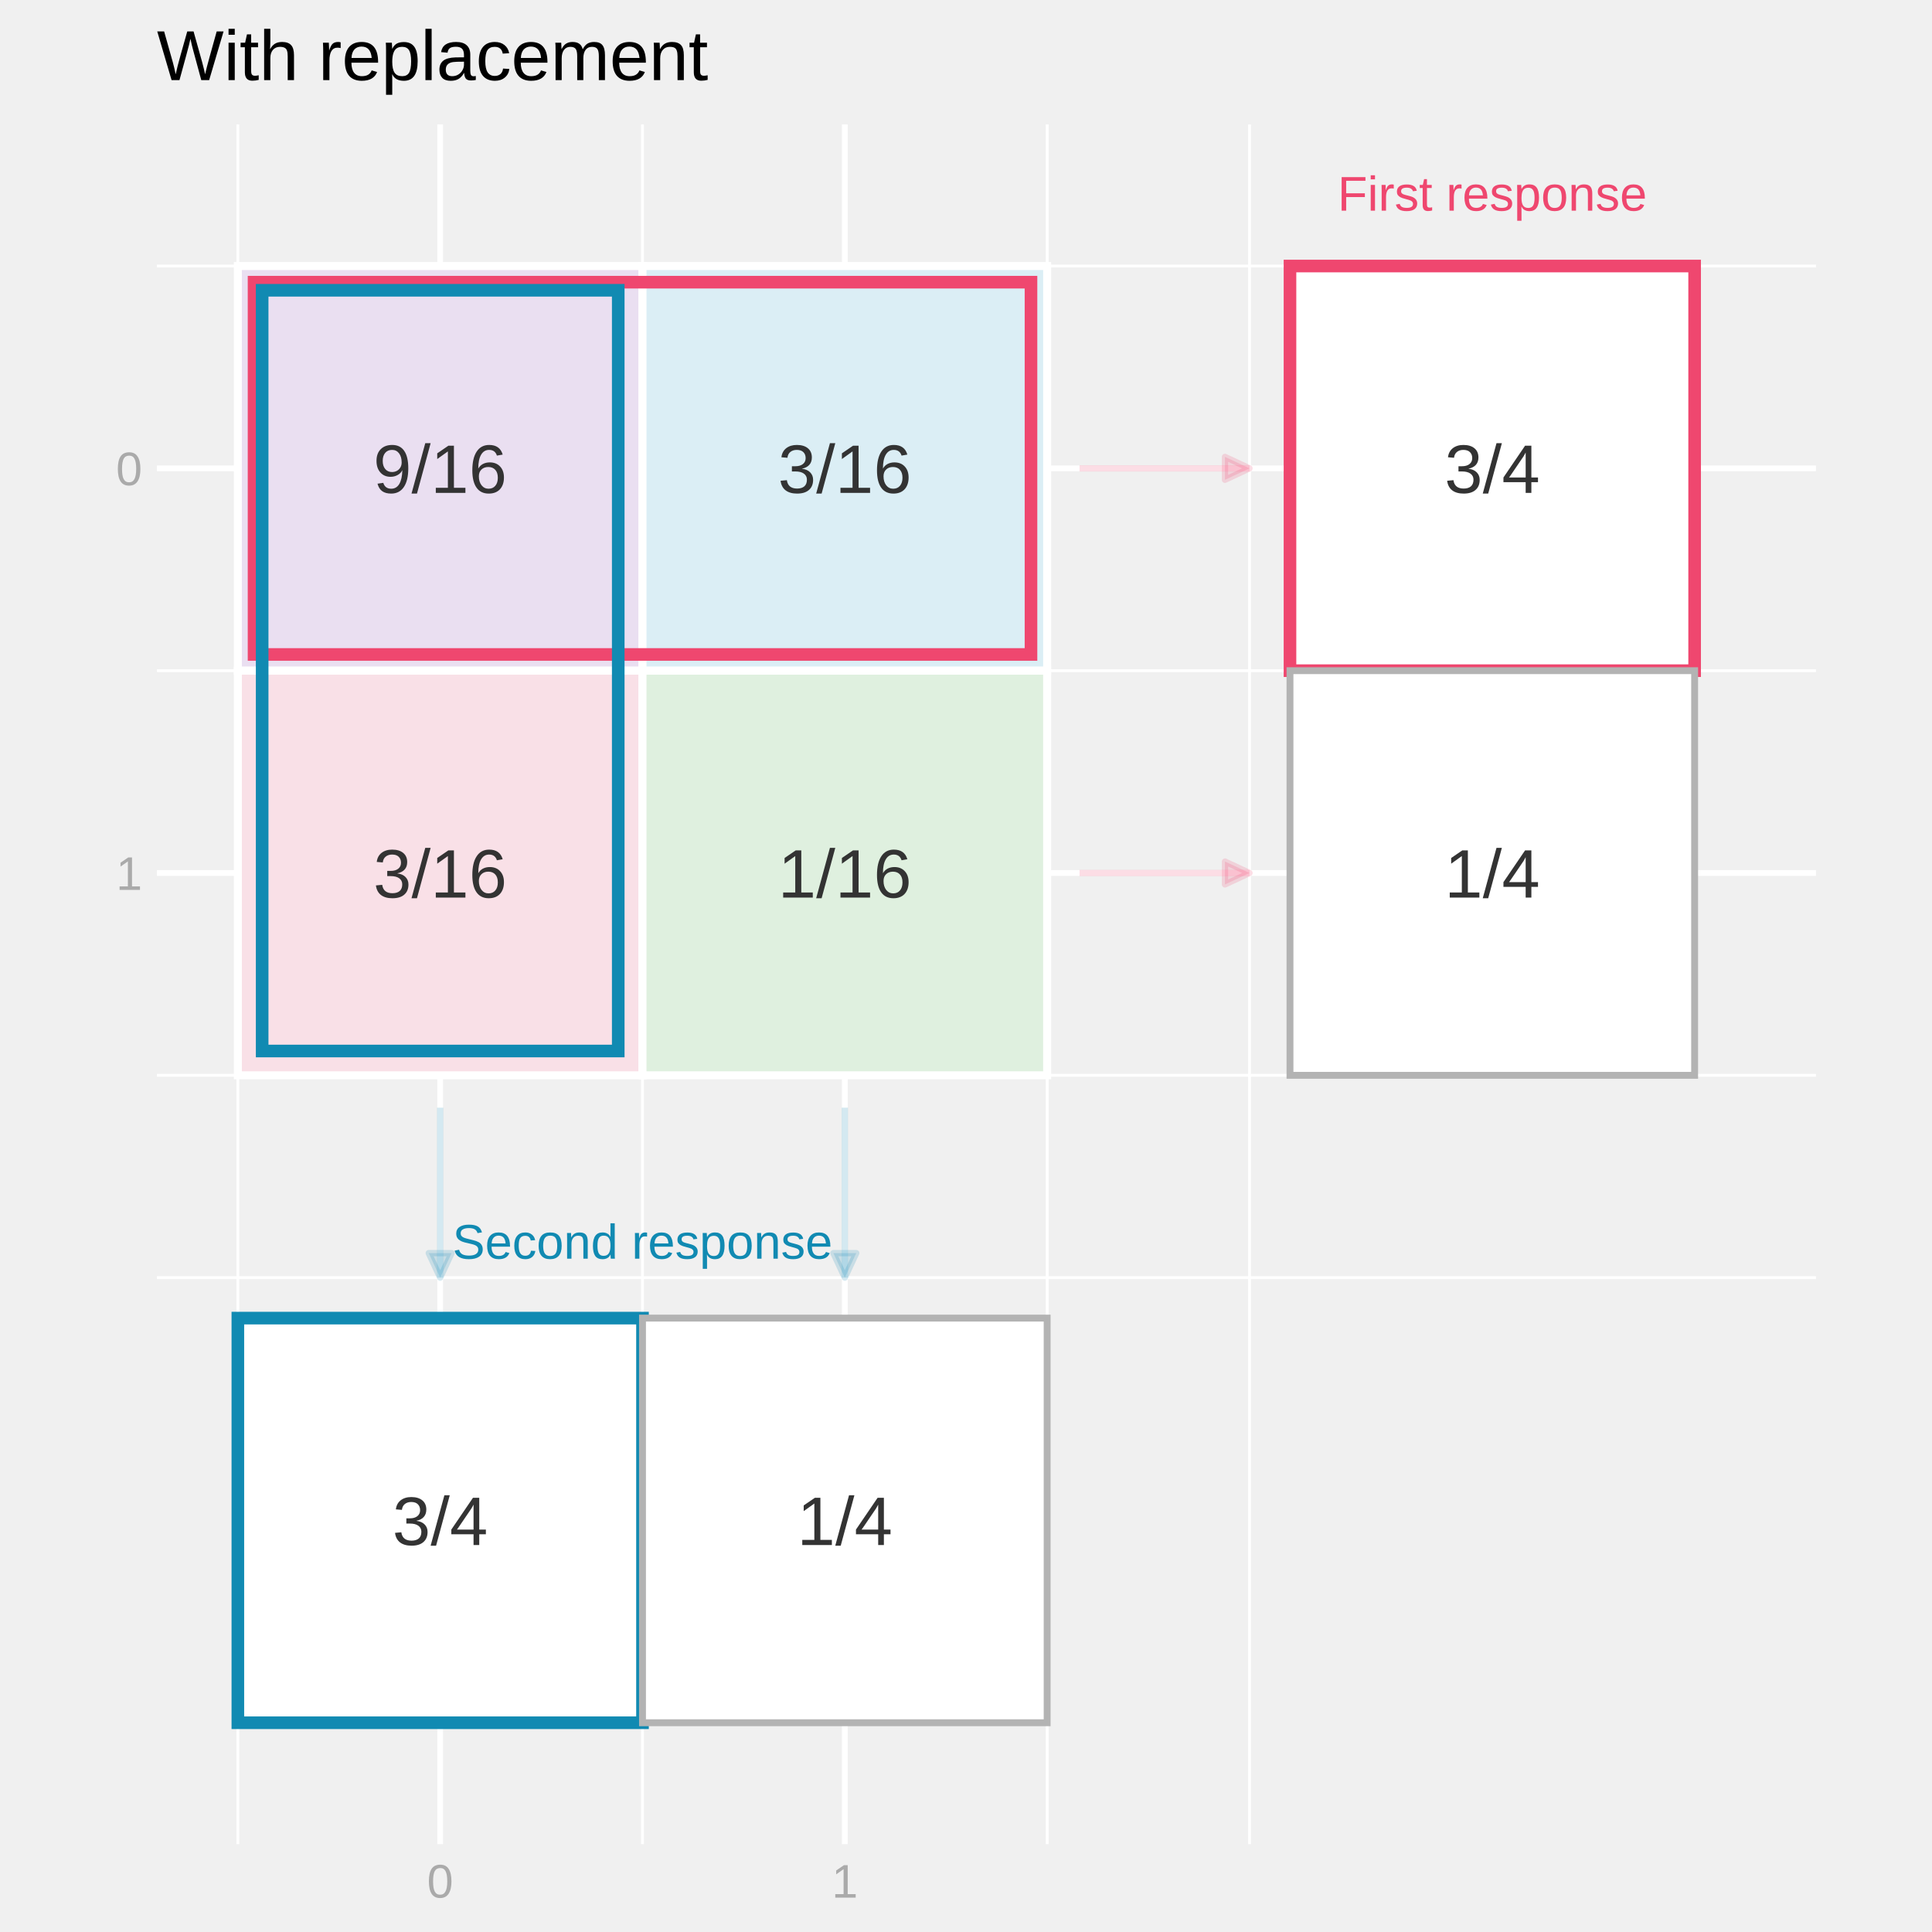
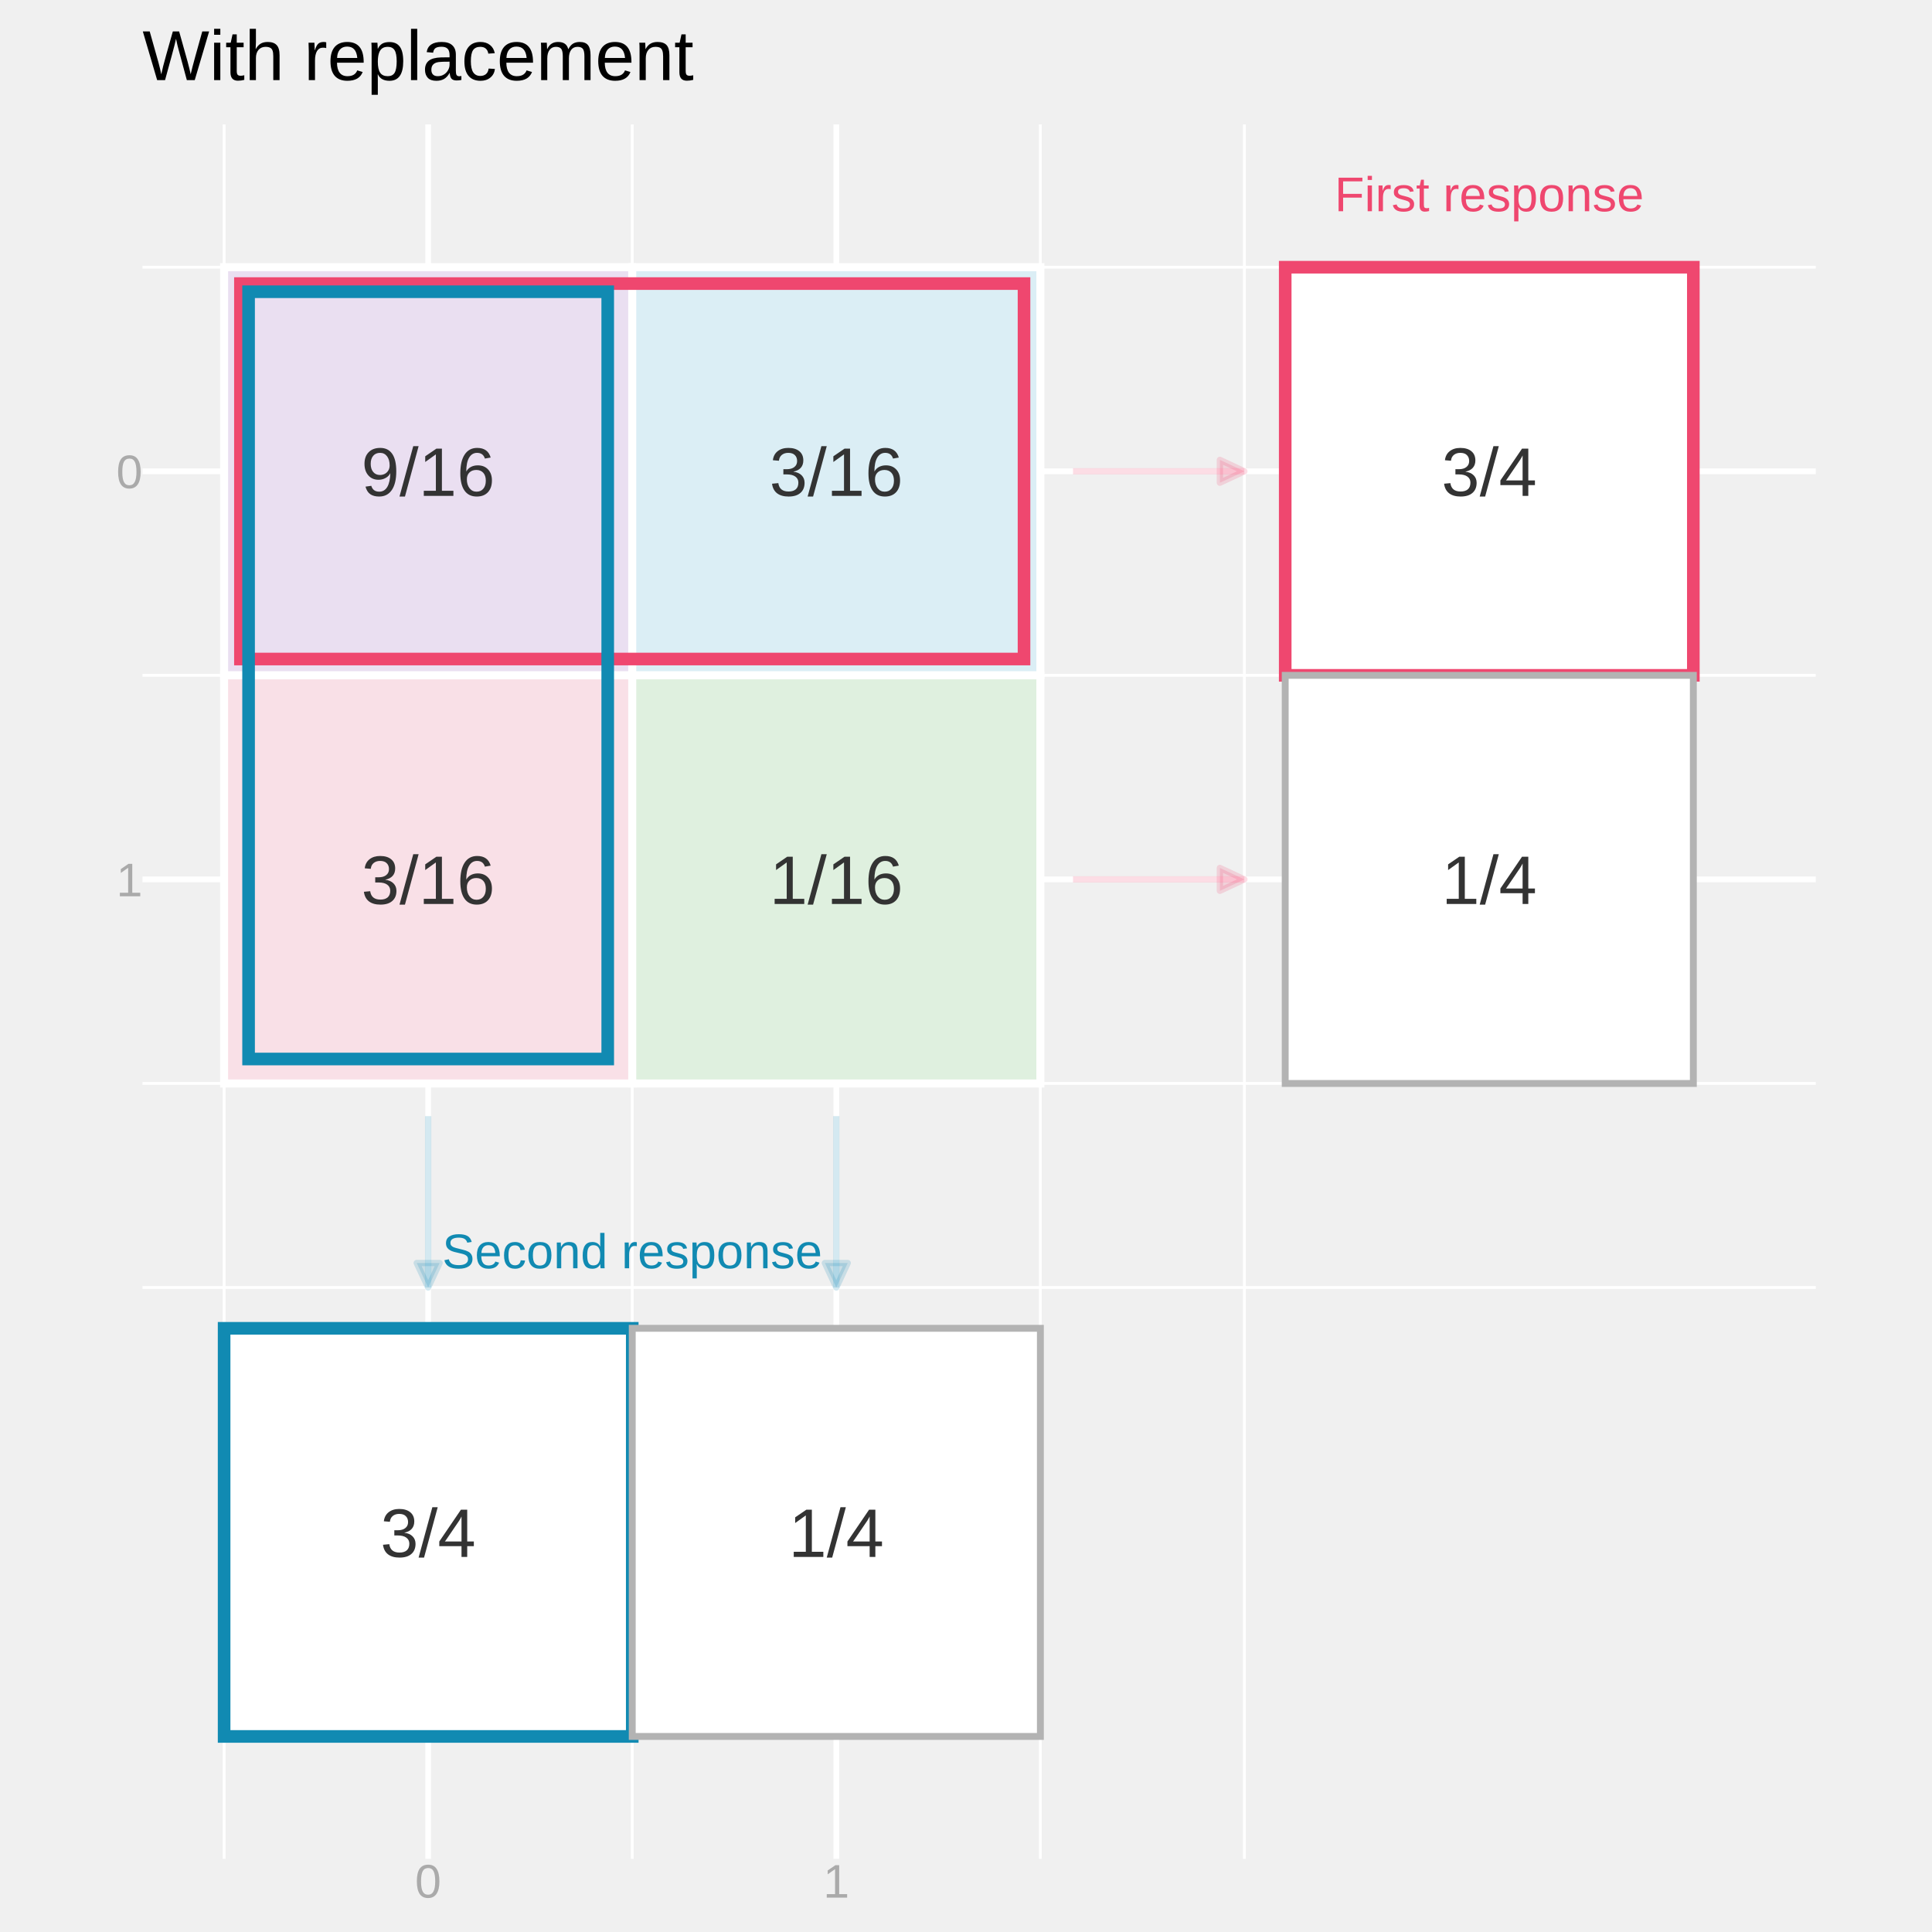
<svg xmlns="http://www.w3.org/2000/svg" width="360.00pt" height="360.00pt" viewBox="0 0 360.00 360.00">
  <g class="svglite">
    <defs>
      <style type="text/css">
    .svglite line, .svglite polyline, .svglite polygon, .svglite path, .svglite rect, .svglite circle {
      fill: none;
      stroke: #000000;
      stroke-linecap: round;
      stroke-linejoin: round;
      stroke-miterlimit: 10.00;
    }
    .svglite text {
      white-space: pre;
    }
    .svglite g.glyphgroup path {
      fill: inherit;
      stroke: none;
    }
  </style>
    </defs>
    <rect width="100%" height="100%" style="stroke: none; fill: none;" />
    <defs>
      <clipPath id="cpMC4wMHwzNjAuMDB8MC4wMHwzNjAuMDA=">
        <rect x="0.00" y="0.00" width="360.00" height="360.00" />
      </clipPath>
    </defs>
    <g clip-path="url(#cpMC4wMHwzNjAuMDB8MC4wMHwzNjAuMDA=)">
</g>
    <defs>
-       <clipPath id="cpMTYuMTN8MzQzLjg3fDAuMDB8MzYwLjAw">
-         <rect x="16.13" y="0.00" width="327.73" height="360.00" />
+       <clipPath id="cpMTYuMTh8MzQzLjgyfDAuMDB8MzYwLjAw">
+         <rect x="16.18" y="0.00" width="327.64" height="360.00" />
      </clipPath>
    </defs>
-     <g clip-path="url(#cpMTYuMTN8MzQzLjg3fDAuMDB8MzYwLjAw)">
-       <rect x="16.13" y="0.00" width="327.73" height="360.00" style="stroke-width: 1.07; stroke: none;" />
+     <g clip-path="url(#cpMTYuMTh8MzQzLjgyfDAuMDB8MzYwLjAw)">
+       <rect x="16.18" y="0.00" width="327.64" height="360.00" style="stroke-width: 1.07; stroke: none;" />
    </g>
    <g clip-path="url(#cpMC4wMHwzNjAuMDB8MC4wMHwzNjAuMDA=)">
</g>
    <defs>
-       <clipPath id="cpMjkuMjR8MzM4LjM5fDIzLjE4fDM0My42Mw==">
-         <rect x="29.24" y="23.18" width="309.14" height="320.45" />
+       <clipPath id="cpMjYuNTV8MzM4LjM0fDIzLjE4fDM0Ni4zNw==">
+         <rect x="26.55" y="23.18" width="311.79" height="323.19" />
      </clipPath>
    </defs>
-     <g clip-path="url(#cpMjkuMjR8MzM4LjM5fDIzLjE4fDM0My42Mw==)">
-       <rect x="29.24" y="23.18" width="309.14" height="320.45" style="stroke-width: 1.07; stroke: none;" />
-       <polyline points="29.24,49.57 338.39,49.57 " style="stroke-width: 0.53; stroke: #FFFFFF; stroke-linecap: butt;" />
-       <polyline points="29.24,124.97 338.39,124.97 " style="stroke-width: 0.53; stroke: #FFFFFF; stroke-linecap: butt;" />
-       <polyline points="29.24,200.37 338.39,200.37 " style="stroke-width: 0.53; stroke: #FFFFFF; stroke-linecap: butt;" />
-       <polyline points="29.24,238.07 338.39,238.07 " style="stroke-width: 0.53; stroke: #FFFFFF; stroke-linecap: butt;" />
-       <polyline points="44.32,343.63 44.32,23.18 " style="stroke-width: 0.53; stroke: #FFFFFF; stroke-linecap: butt;" />
-       <polyline points="119.72,343.63 119.72,23.18 " style="stroke-width: 0.53; stroke: #FFFFFF; stroke-linecap: butt;" />
-       <polyline points="195.13,343.63 195.13,23.18 " style="stroke-width: 0.53; stroke: #FFFFFF; stroke-linecap: butt;" />
-       <polyline points="232.83,343.63 232.83,23.18 " style="stroke-width: 0.53; stroke: #FFFFFF; stroke-linecap: butt;" />
-       <polyline points="29.24,87.27 338.39,87.27 " style="stroke-width: 1.07; stroke: #FFFFFF; stroke-linecap: butt;" />
-       <polyline points="29.24,162.67 338.39,162.67 " style="stroke-width: 1.07; stroke: #FFFFFF; stroke-linecap: butt;" />
-       <polyline points="82.02,343.63 82.02,23.18 " style="stroke-width: 1.07; stroke: #FFFFFF; stroke-linecap: butt;" />
-       <polyline points="157.42,343.63 157.42,23.18 " style="stroke-width: 1.07; stroke: #FFFFFF; stroke-linecap: butt;" />
-       <rect x="44.32" y="49.57" width="75.40" height="75.40" style="stroke-width: 1.49; stroke: #FFFFFF; stroke-linecap: butt; stroke-linejoin: miter; fill: #EADFF1;" />
-       <rect x="44.32" y="124.97" width="75.40" height="75.40" style="stroke-width: 1.49; stroke: #FFFFFF; stroke-linecap: butt; stroke-linejoin: miter; fill: #F9E0E7;" />
-       <rect x="119.72" y="49.57" width="75.40" height="75.40" style="stroke-width: 1.49; stroke: #FFFFFF; stroke-linecap: butt; stroke-linejoin: miter; fill: #DBEEF5;" />
-       <rect x="119.72" y="124.97" width="75.40" height="75.40" style="stroke-width: 1.49; stroke: #FFFFFF; stroke-linecap: butt; stroke-linejoin: miter; fill: #DFF0DF;" />
-       <text x="82.02" y="91.85" text-anchor="middle" style="font-size: 12.80px;fill: #333333; font-family: &quot;Arial&quot;;" textLength="24.89px" lengthAdjust="spacingAndGlyphs">9/16</text>
-       <text x="82.02" y="167.25" text-anchor="middle" style="font-size: 12.80px;fill: #333333; font-family: &quot;Arial&quot;;" textLength="24.89px" lengthAdjust="spacingAndGlyphs">3/16</text>
-       <text x="157.42" y="91.85" text-anchor="middle" style="font-size: 12.80px;fill: #333333; font-family: &quot;Arial&quot;;" textLength="24.89px" lengthAdjust="spacingAndGlyphs">3/16</text>
-       <text x="157.42" y="167.25" text-anchor="middle" style="font-size: 12.80px;fill: #333333; font-family: &quot;Arial&quot;;" textLength="24.89px" lengthAdjust="spacingAndGlyphs">1/16</text>
-       <rect x="47.34" y="52.58" width="144.77" height="69.37" style="stroke-width: 2.35; stroke: #EF476F; stroke-linecap: butt; stroke-linejoin: miter;" />
-       <rect x="48.85" y="54.09" width="66.35" height="141.75" style="stroke-width: 2.35; stroke: #118AB2; stroke-linecap: butt; stroke-linejoin: miter;" />
-       <rect x="240.37" y="49.57" width="75.40" height="75.40" style="stroke-width: 2.35; stroke: #EF476F; stroke-linecap: butt; stroke-linejoin: miter; fill: #FFFFFF;" />
-       <rect x="240.37" y="124.97" width="75.40" height="75.40" style="stroke-width: 1.28; stroke: #B3B3B3; stroke-linecap: butt; stroke-linejoin: miter; fill: #FFFFFF;" />
-       <line x1="201.16" y1="87.27" x2="232.83" y2="87.27" style="stroke-width: 1.17; stroke: #EF476F; stroke-opacity: 0.18; stroke-linecap: butt;" />
-       <polygon points="228.26,89.40 232.83,87.27 228.26,85.14 " style="stroke-width: 1.17; stroke: #EF476F; stroke-opacity: 0.18; stroke-linecap: butt; fill: #EF476F; fill-opacity: 0.18;" />
-       <line x1="201.16" y1="162.67" x2="232.83" y2="162.67" style="stroke-width: 1.17; stroke: #EF476F; stroke-opacity: 0.18; stroke-linecap: butt;" />
-       <polygon points="228.26,164.80 232.83,162.67 228.26,160.54 " style="stroke-width: 1.17; stroke: #EF476F; stroke-opacity: 0.18; stroke-linecap: butt; fill: #EF476F; fill-opacity: 0.18;" />
-       <text x="278.07" y="91.85" text-anchor="middle" style="font-size: 12.80px;fill: #333333; font-family: &quot;Arial&quot;;" textLength="17.78px" lengthAdjust="spacingAndGlyphs">3/4</text>
-       <text x="278.07" y="167.25" text-anchor="middle" style="font-size: 12.80px;fill: #333333; font-family: &quot;Arial&quot;;" textLength="17.78px" lengthAdjust="spacingAndGlyphs">1/4</text>
-       <rect x="44.32" y="245.61" width="75.40" height="75.40" style="stroke-width: 2.35; stroke: #118AB2; stroke-linecap: butt; stroke-linejoin: miter; fill: #FFFFFF;" />
-       <rect x="119.72" y="245.61" width="75.40" height="75.40" style="stroke-width: 1.28; stroke: #B3B3B3; stroke-linecap: butt; stroke-linejoin: miter; fill: #FFFFFF;" />
-       <line x1="82.02" y1="206.40" x2="82.02" y2="238.07" style="stroke-width: 1.17; stroke: #118AB2; stroke-opacity: 0.18; stroke-linecap: butt;" />
-       <polygon points="79.89,233.50 82.02,238.07 84.15,233.50 " style="stroke-width: 1.17; stroke: #118AB2; stroke-opacity: 0.18; stroke-linecap: butt; fill: #118AB2; fill-opacity: 0.18;" />
-       <line x1="157.42" y1="206.40" x2="157.42" y2="238.07" style="stroke-width: 1.17; stroke: #118AB2; stroke-opacity: 0.18; stroke-linecap: butt;" />
-       <polygon points="155.29,233.50 157.42,238.07 159.55,233.50 " style="stroke-width: 1.17; stroke: #118AB2; stroke-opacity: 0.18; stroke-linecap: butt; fill: #118AB2; fill-opacity: 0.18;" />
-       <text x="82.02" y="287.89" text-anchor="middle" style="font-size: 12.80px;fill: #333333; font-family: &quot;Arial&quot;;" textLength="17.78px" lengthAdjust="spacingAndGlyphs">3/4</text>
-       <text x="157.42" y="287.89" text-anchor="middle" style="font-size: 12.80px;fill: #333333; font-family: &quot;Arial&quot;;" textLength="17.78px" lengthAdjust="spacingAndGlyphs">1/4</text>
-       <text x="278.07" y="39.25" text-anchor="middle" style="font-size: 9.10px;fill: #EF476F; font-family: &quot;Arial&quot;;" textLength="57.66px" lengthAdjust="spacingAndGlyphs">First response</text>
-       <text x="119.72" y="234.54" text-anchor="middle" style="font-size: 9.10px;fill: #118AB2; font-family: &quot;Arial&quot;;" textLength="70.83px" lengthAdjust="spacingAndGlyphs">Second response</text>
+     <g clip-path="url(#cpMjYuNTV8MzM4LjM0fDIzLjE4fDM0Ni4zNw==)">
+       <rect x="26.55" y="23.18" width="311.79" height="323.19" style="stroke-width: 1.07; stroke: none;" />
+       <polyline points="26.55,49.79 338.34,49.79 " style="stroke-width: 0.53; stroke: #FFFFFF; stroke-linecap: butt;" />
+       <polyline points="26.55,125.84 338.34,125.84 " style="stroke-width: 0.53; stroke: #FFFFFF; stroke-linecap: butt;" />
+       <polyline points="26.55,201.88 338.34,201.88 " style="stroke-width: 0.53; stroke: #FFFFFF; stroke-linecap: butt;" />
+       <polyline points="26.55,239.91 338.34,239.91 " style="stroke-width: 0.53; stroke: #FFFFFF; stroke-linecap: butt;" />
+       <polyline points="41.76,346.37 41.76,23.18 " style="stroke-width: 0.53; stroke: #FFFFFF; stroke-linecap: butt;" />
+       <polyline points="117.81,346.37 117.81,23.18 " style="stroke-width: 0.53; stroke: #FFFFFF; stroke-linecap: butt;" />
+       <polyline points="193.85,346.37 193.85,23.18 " style="stroke-width: 0.53; stroke: #FFFFFF; stroke-linecap: butt;" />
+       <polyline points="231.87,346.37 231.87,23.18 " style="stroke-width: 0.53; stroke: #FFFFFF; stroke-linecap: butt;" />
+       <polyline points="26.55,87.82 338.34,87.82 " style="stroke-width: 1.07; stroke: #FFFFFF; stroke-linecap: butt;" />
+       <polyline points="26.55,163.86 338.34,163.86 " style="stroke-width: 1.07; stroke: #FFFFFF; stroke-linecap: butt;" />
+       <polyline points="79.78,346.37 79.78,23.18 " style="stroke-width: 1.07; stroke: #FFFFFF; stroke-linecap: butt;" />
+       <polyline points="155.83,346.37 155.83,23.18 " style="stroke-width: 1.07; stroke: #FFFFFF; stroke-linecap: butt;" />
+       <rect x="41.76" y="49.79" width="76.05" height="76.05" style="stroke-width: 1.49; stroke: #FFFFFF; stroke-linecap: butt; stroke-linejoin: miter; fill: #EADFF1;" />
+       <rect x="41.76" y="125.84" width="76.05" height="76.05" style="stroke-width: 1.49; stroke: #FFFFFF; stroke-linecap: butt; stroke-linejoin: miter; fill: #F9E0E7;" />
+       <rect x="117.81" y="49.79" width="76.05" height="76.05" style="stroke-width: 1.49; stroke: #FFFFFF; stroke-linecap: butt; stroke-linejoin: miter; fill: #DBEEF5;" />
+       <rect x="117.81" y="125.84" width="76.05" height="76.05" style="stroke-width: 1.49; stroke: #FFFFFF; stroke-linecap: butt; stroke-linejoin: miter; fill: #DFF0DF;" />
+       <text x="79.78" y="92.40" text-anchor="middle" style="font-size: 12.80px;fill: #333333; font-family: &quot;Arial&quot;;" textLength="24.89px" lengthAdjust="spacingAndGlyphs">9/16</text>
+       <text x="79.78" y="168.44" text-anchor="middle" style="font-size: 12.80px;fill: #333333; font-family: &quot;Arial&quot;;" textLength="24.89px" lengthAdjust="spacingAndGlyphs">3/16</text>
+       <text x="155.83" y="92.40" text-anchor="middle" style="font-size: 12.80px;fill: #333333; font-family: &quot;Arial&quot;;" textLength="24.89px" lengthAdjust="spacingAndGlyphs">3/16</text>
+       <text x="155.83" y="168.44" text-anchor="middle" style="font-size: 12.80px;fill: #333333; font-family: &quot;Arial&quot;;" textLength="24.89px" lengthAdjust="spacingAndGlyphs">1/16</text>
+       <rect x="44.80" y="52.84" width="146.01" height="69.96" style="stroke-width: 2.35; stroke: #EF476F; stroke-linecap: butt; stroke-linejoin: miter;" />
+       <rect x="46.32" y="54.36" width="66.92" height="142.97" style="stroke-width: 2.35; stroke: #118AB2; stroke-linecap: butt; stroke-linejoin: miter;" />
+       <rect x="239.48" y="49.79" width="76.05" height="76.05" style="stroke-width: 2.35; stroke: #EF476F; stroke-linecap: butt; stroke-linejoin: miter; fill: #FFFFFF;" />
+       <rect x="239.48" y="125.84" width="76.05" height="76.05" style="stroke-width: 1.28; stroke: #B3B3B3; stroke-linecap: butt; stroke-linejoin: miter; fill: #FFFFFF;" />
+       <line x1="199.94" y1="87.82" x2="231.87" y2="87.82" style="stroke-width: 1.17; stroke: #EF476F; stroke-opacity: 0.18; stroke-linecap: butt;" />
+       <polygon points="227.31,89.95 231.87,87.82 227.31,85.69 " style="stroke-width: 1.17; stroke: #EF476F; stroke-opacity: 0.18; stroke-linecap: butt; fill: #EF476F; fill-opacity: 0.18;" />
+       <line x1="199.94" y1="163.86" x2="231.87" y2="163.86" style="stroke-width: 1.17; stroke: #EF476F; stroke-opacity: 0.18; stroke-linecap: butt;" />
+       <polygon points="227.31,165.99 231.87,163.86 227.31,161.73 " style="stroke-width: 1.17; stroke: #EF476F; stroke-opacity: 0.18; stroke-linecap: butt; fill: #EF476F; fill-opacity: 0.18;" />
+       <text x="277.50" y="92.40" text-anchor="middle" style="font-size: 12.80px;fill: #333333; font-family: &quot;Arial&quot;;" textLength="17.78px" lengthAdjust="spacingAndGlyphs">3/4</text>
+       <text x="277.50" y="168.44" text-anchor="middle" style="font-size: 12.80px;fill: #333333; font-family: &quot;Arial&quot;;" textLength="17.78px" lengthAdjust="spacingAndGlyphs">1/4</text>
+       <rect x="41.76" y="247.51" width="76.05" height="76.05" style="stroke-width: 2.35; stroke: #118AB2; stroke-linecap: butt; stroke-linejoin: miter; fill: #FFFFFF;" />
+       <rect x="117.81" y="247.51" width="76.05" height="76.05" style="stroke-width: 1.28; stroke: #B3B3B3; stroke-linecap: butt; stroke-linejoin: miter; fill: #FFFFFF;" />
+       <line x1="79.78" y1="207.97" x2="79.78" y2="239.91" style="stroke-width: 1.17; stroke: #118AB2; stroke-opacity: 0.18; stroke-linecap: butt;" />
+       <polygon points="77.65,235.34 79.78,239.91 81.91,235.34 " style="stroke-width: 1.17; stroke: #118AB2; stroke-opacity: 0.18; stroke-linecap: butt; fill: #118AB2; fill-opacity: 0.18;" />
+       <line x1="155.83" y1="207.97" x2="155.83" y2="239.91" style="stroke-width: 1.17; stroke: #118AB2; stroke-opacity: 0.18; stroke-linecap: butt;" />
+       <polygon points="153.70,235.34 155.83,239.91 157.96,235.34 " style="stroke-width: 1.17; stroke: #118AB2; stroke-opacity: 0.18; stroke-linecap: butt; fill: #118AB2; fill-opacity: 0.18;" />
+       <text x="79.78" y="290.11" text-anchor="middle" style="font-size: 12.80px;fill: #333333; font-family: &quot;Arial&quot;;" textLength="17.78px" lengthAdjust="spacingAndGlyphs">3/4</text>
+       <text x="155.83" y="290.11" text-anchor="middle" style="font-size: 12.80px;fill: #333333; font-family: &quot;Arial&quot;;" textLength="17.78px" lengthAdjust="spacingAndGlyphs">1/4</text>
+       <text x="277.50" y="39.36" text-anchor="middle" style="font-size: 9.10px;fill: #EF476F; font-family: &quot;Arial&quot;;" textLength="57.66px" lengthAdjust="spacingAndGlyphs">First response</text>
+       <text x="117.81" y="236.32" text-anchor="middle" style="font-size: 9.10px;fill: #118AB2; font-family: &quot;Arial&quot;;" textLength="70.83px" lengthAdjust="spacingAndGlyphs">Second response</text>
    </g>
    <g clip-path="url(#cpMC4wMHwzNjAuMDB8MC4wMHwzNjAuMDA=)">
-       <text x="24.06" y="90.42" text-anchor="middle" style="font-size: 8.80px;fill: #AAAAAA; font-family: &quot;Arial&quot;;" textLength="4.89px" lengthAdjust="spacingAndGlyphs">0</text>
-       <text x="24.06" y="165.82" text-anchor="middle" style="font-size: 8.80px;fill: #AAAAAA; font-family: &quot;Arial&quot;;" textLength="4.89px" lengthAdjust="spacingAndGlyphs">1</text>
-       <text x="82.02" y="353.60" text-anchor="middle" style="font-size: 8.80px;fill: #AAAAAA; font-family: &quot;Arial&quot;;" textLength="4.89px" lengthAdjust="spacingAndGlyphs">0</text>
-       <text x="157.42" y="353.60" text-anchor="middle" style="font-size: 8.80px;fill: #AAAAAA; font-family: &quot;Arial&quot;;" textLength="4.89px" lengthAdjust="spacingAndGlyphs">1</text>
-       <text x="29.24" y="14.93" style="font-size: 13.20px; font-family: &quot;Arial&quot;;" textLength="102.56px" lengthAdjust="spacingAndGlyphs">With replacement</text>
+       <text x="24.11" y="90.97" text-anchor="middle" style="font-size: 8.80px;fill: #AAAAAA; font-family: &quot;Arial&quot;;" textLength="4.89px" lengthAdjust="spacingAndGlyphs">0</text>
+       <text x="24.11" y="167.01" text-anchor="middle" style="font-size: 8.80px;fill: #AAAAAA; font-family: &quot;Arial&quot;;" textLength="4.89px" lengthAdjust="spacingAndGlyphs">1</text>
+       <text x="79.78" y="353.60" text-anchor="middle" style="font-size: 8.80px;fill: #AAAAAA; font-family: &quot;Arial&quot;;" textLength="4.89px" lengthAdjust="spacingAndGlyphs">0</text>
+       <text x="155.83" y="353.60" text-anchor="middle" style="font-size: 8.80px;fill: #AAAAAA; font-family: &quot;Arial&quot;;" textLength="4.89px" lengthAdjust="spacingAndGlyphs">1</text>
+       <text x="26.55" y="14.93" style="font-size: 13.20px; font-family: &quot;Arial&quot;;" textLength="102.56px" lengthAdjust="spacingAndGlyphs">With replacement</text>
    </g>
  </g>
</svg>
